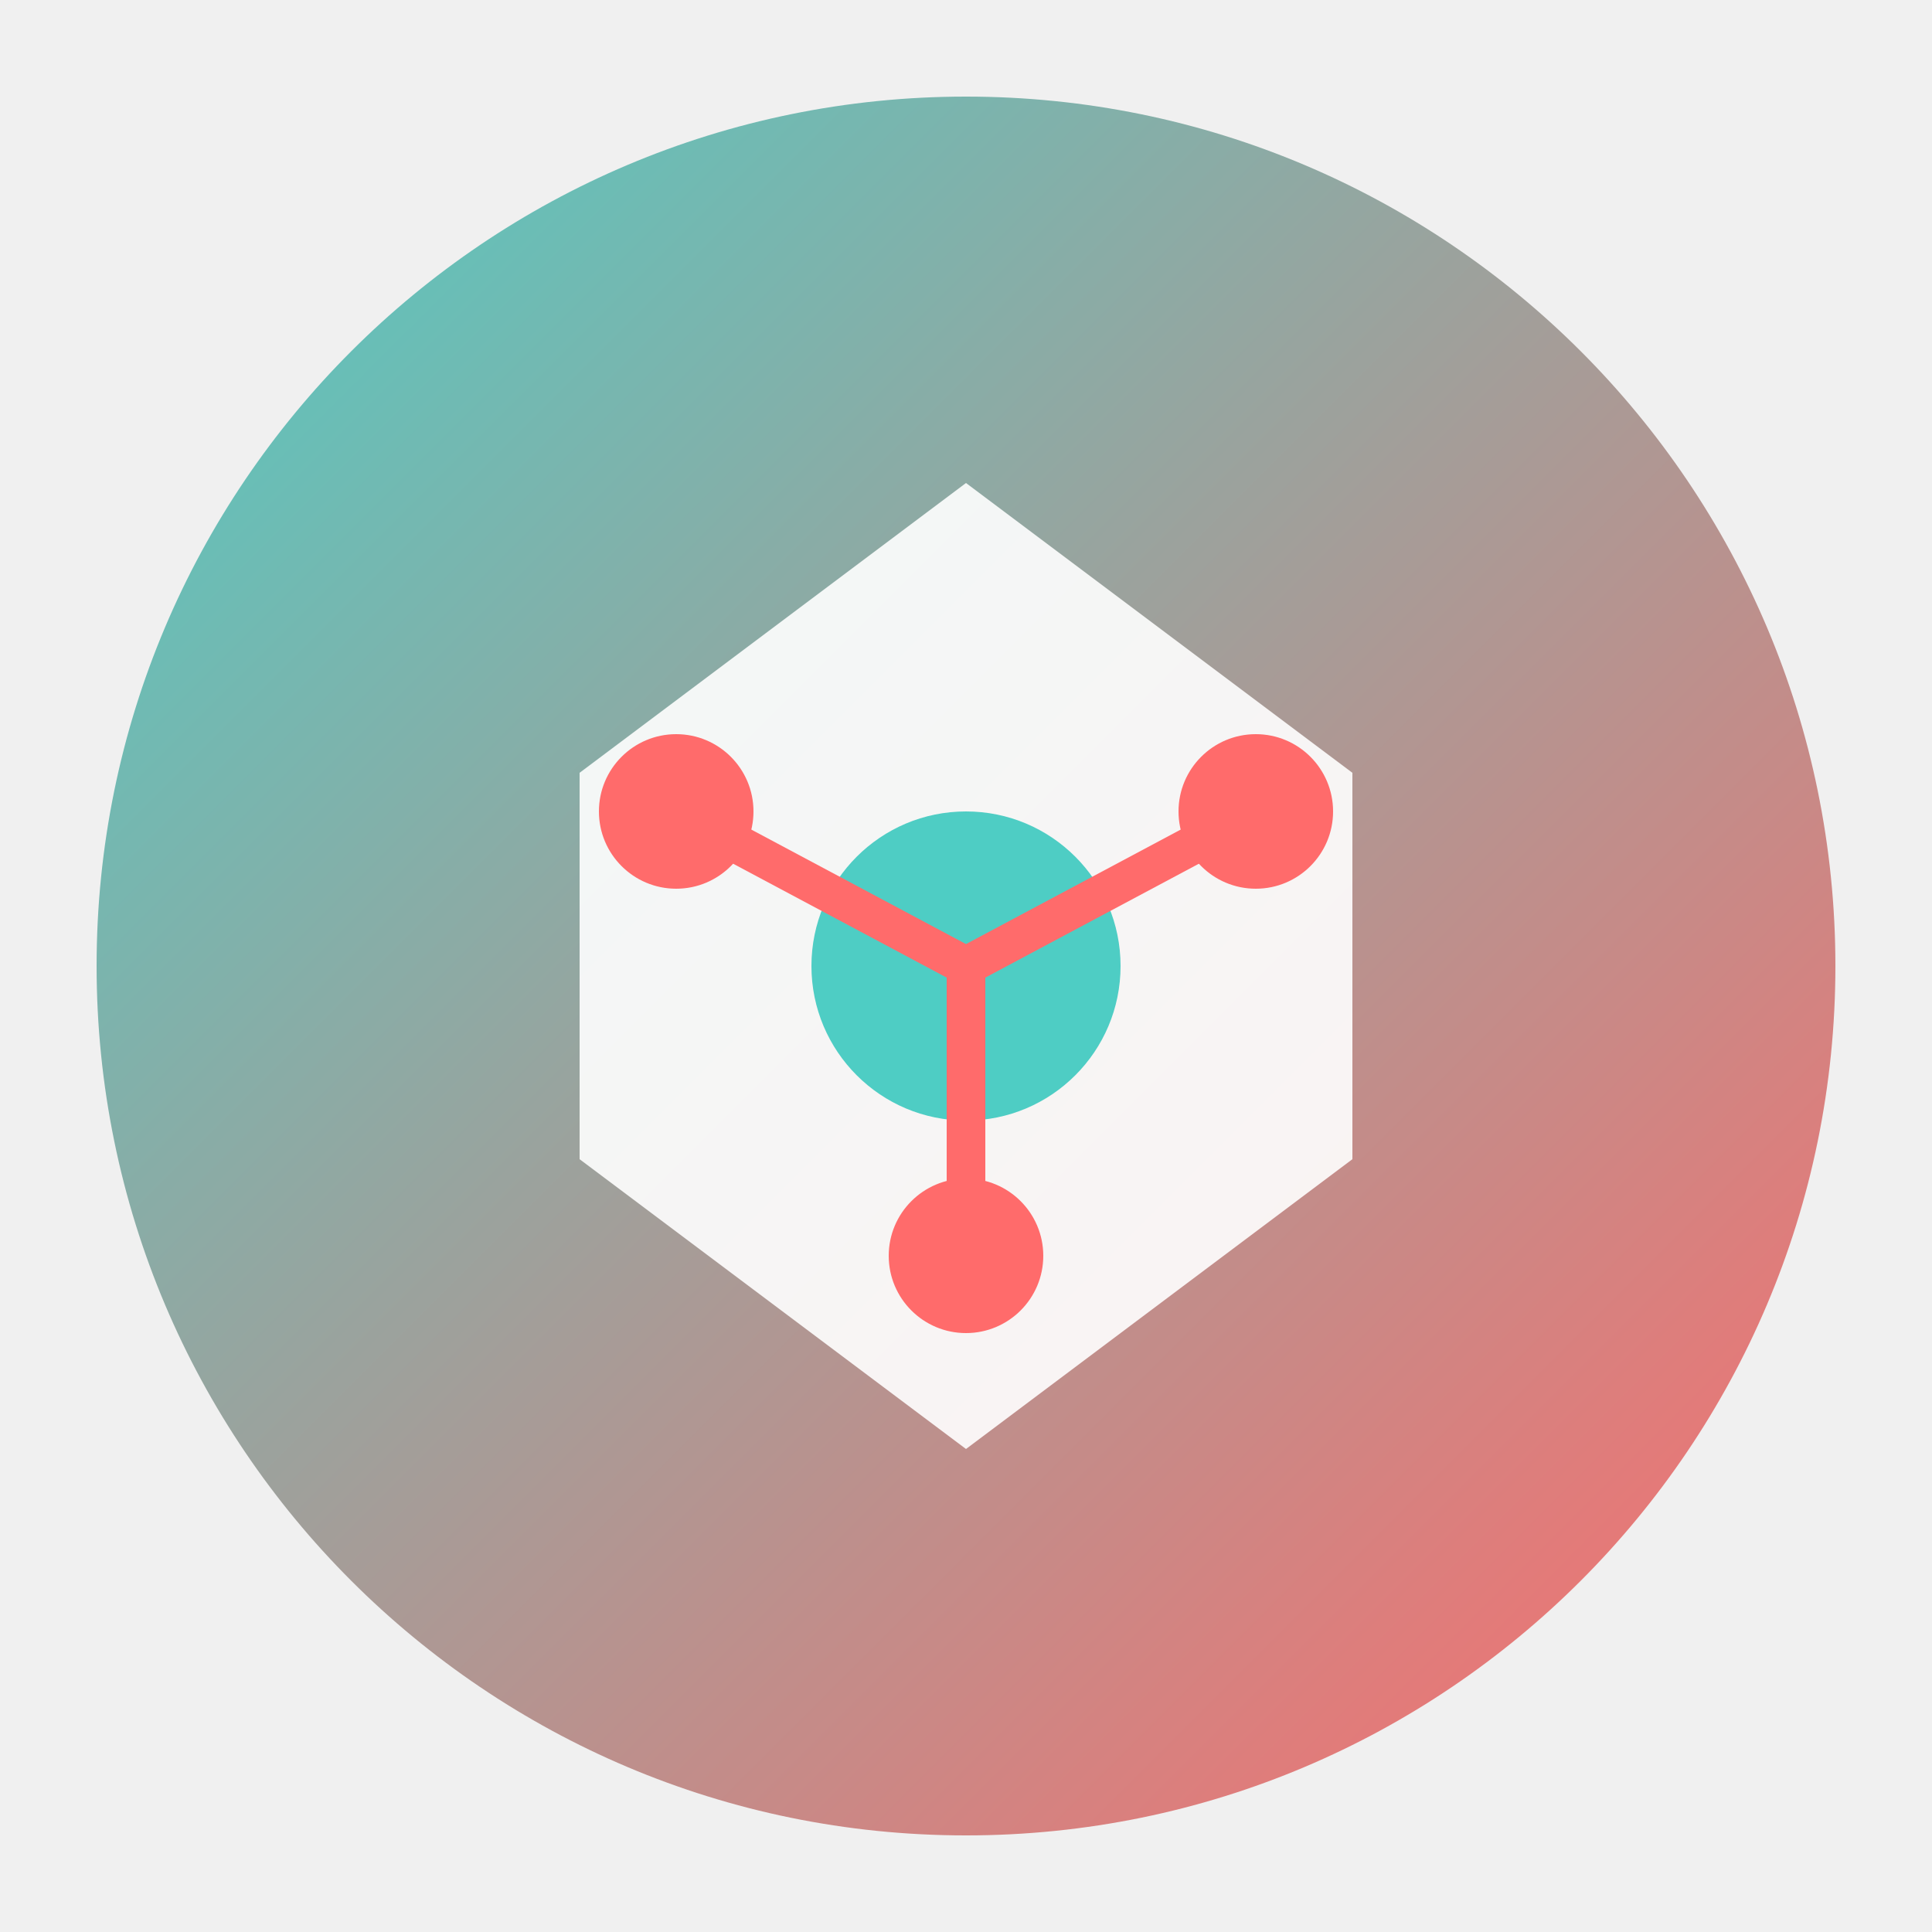
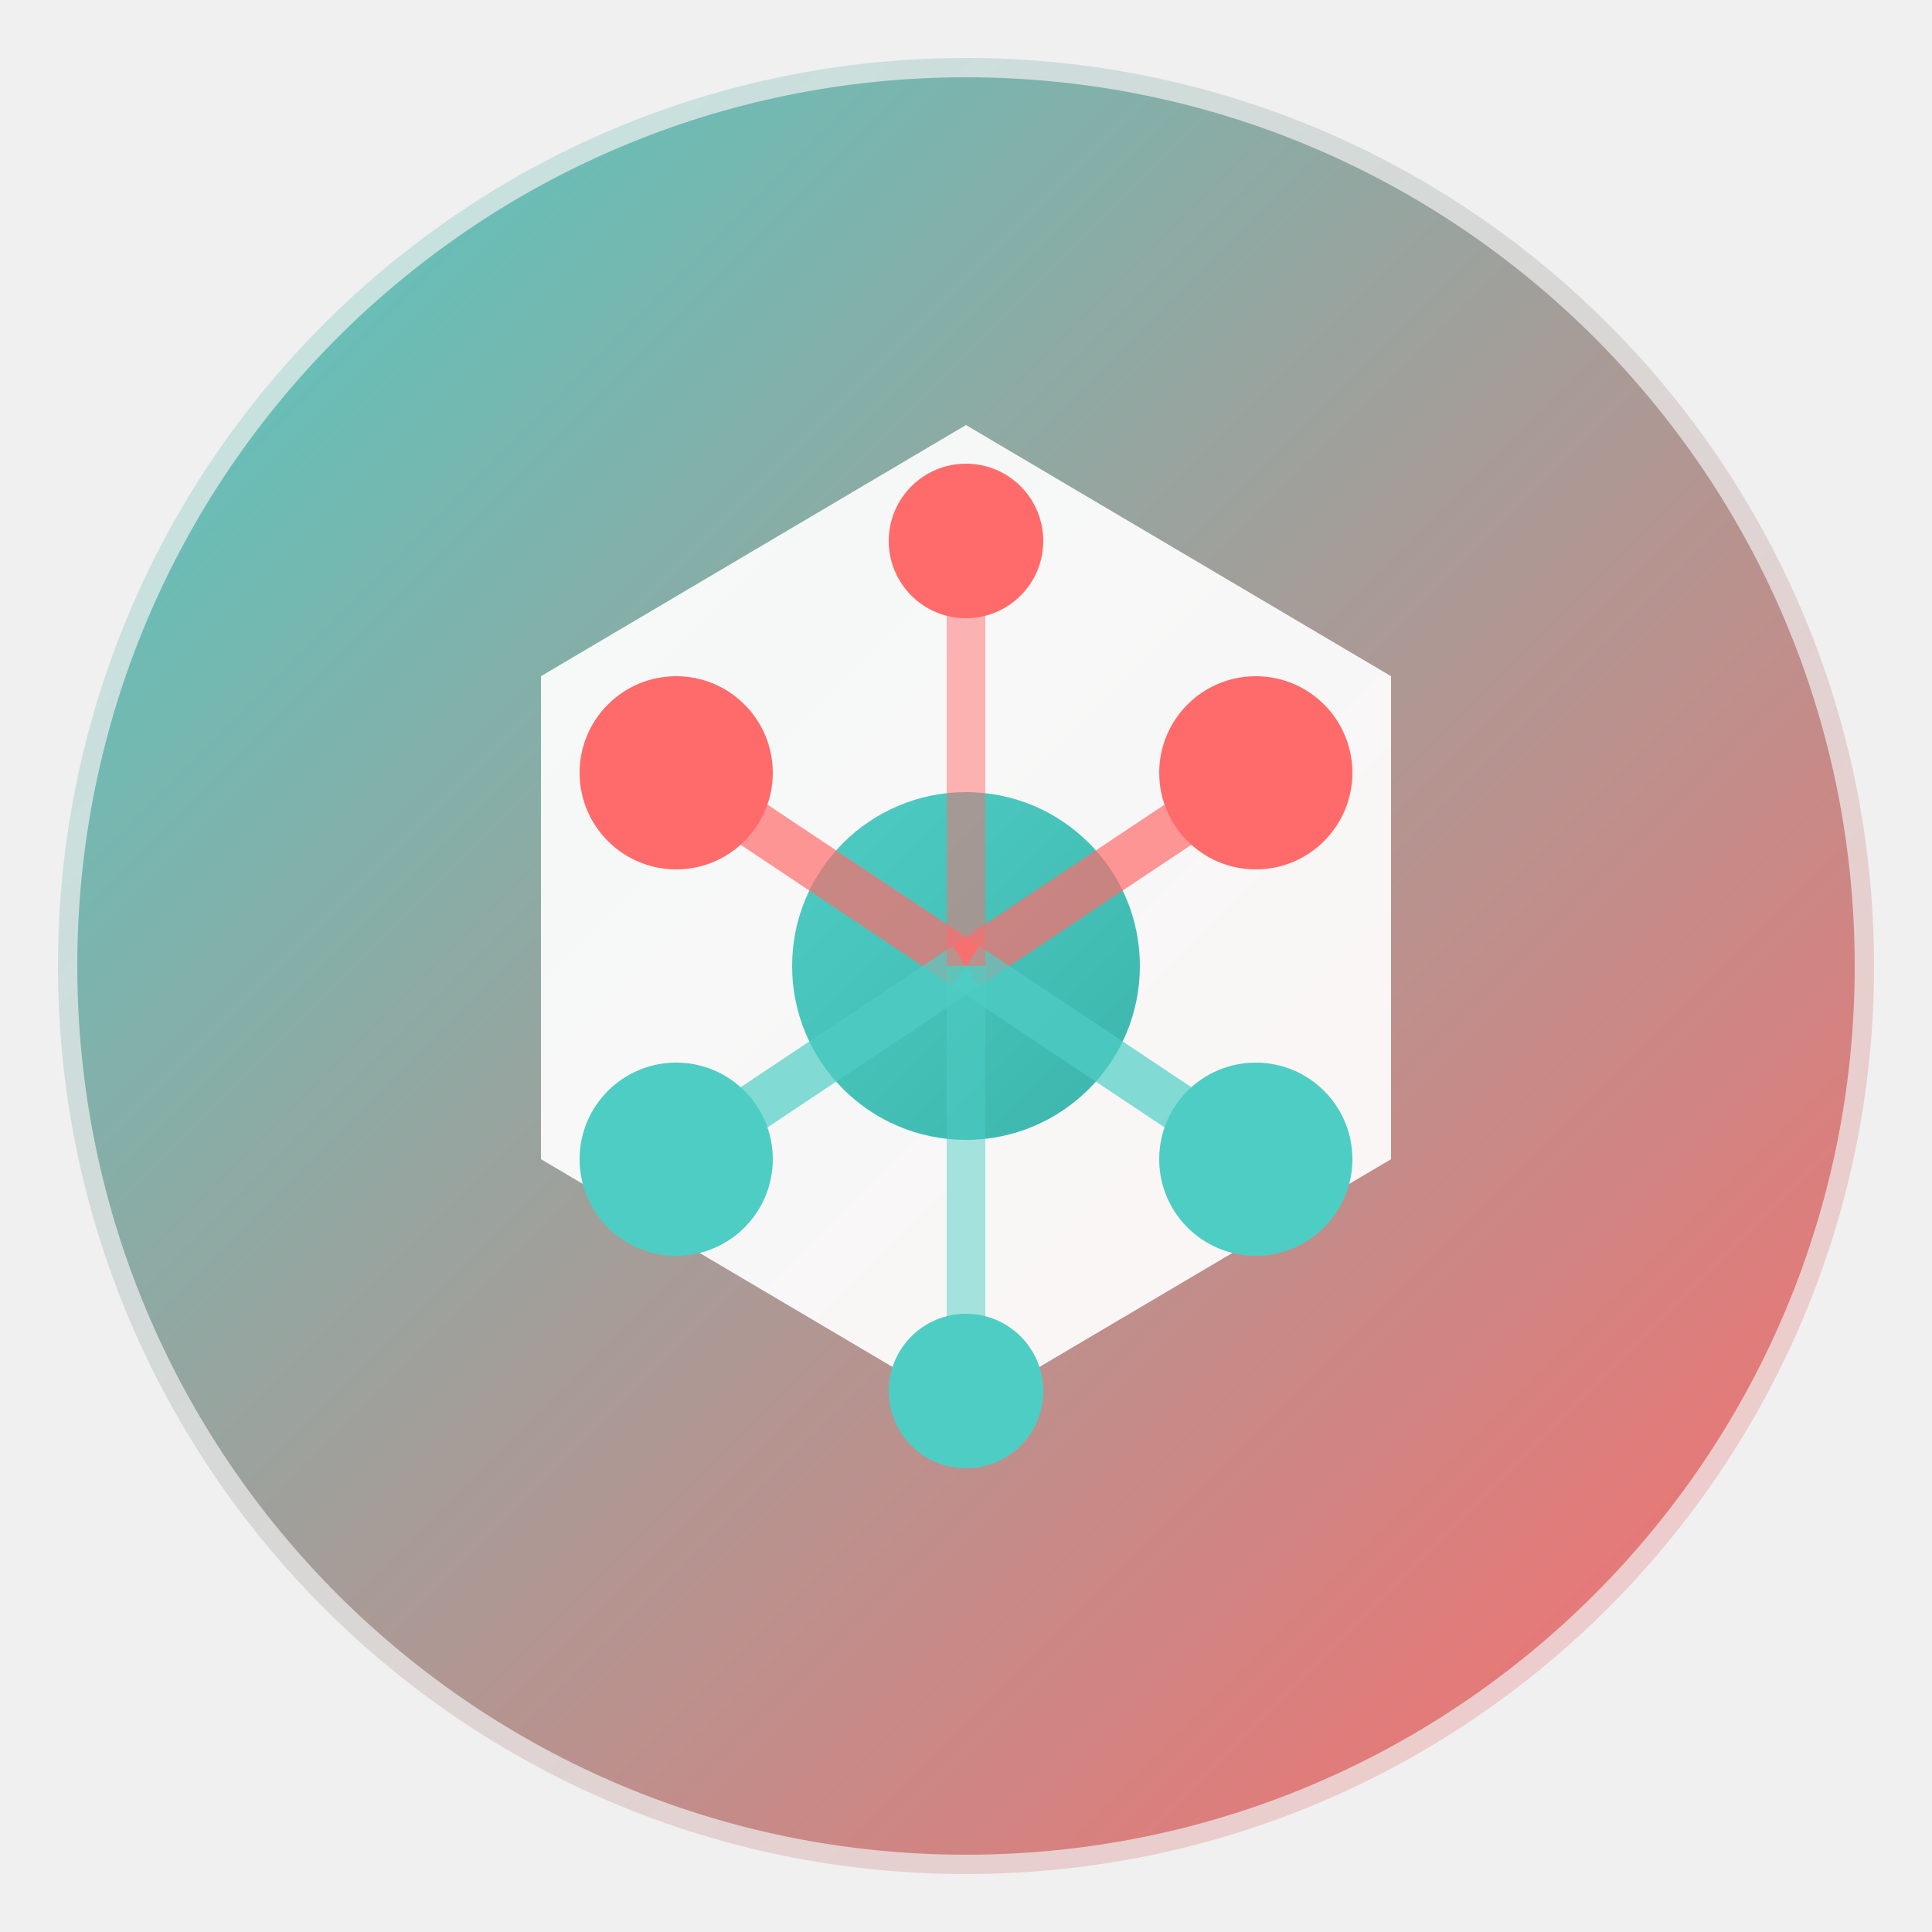
- <svg xmlns="http://www.w3.org/2000/svg" viewBox="0 0 100 100">
+ <svg xmlns="http://www.w3.org/2000/svg" viewBox="0 0 100 100" width="100" height="100">
  <defs>
    <linearGradient id="grad" x1="0%" y1="0%" x2="100%" y2="100%">
      <stop offset="0%" style="stop-color:#4ECDC4" />
      <stop offset="100%" style="stop-color:#FF6B6B" />
    </linearGradient>
+     <linearGradient id="grad2" x1="0%" y1="0%" x2="100%" y2="100%">
+       <stop offset="0%" style="stop-color:#4ECDC4" />
+       <stop offset="100%" style="stop-color:#3CB5AC" />
+     </linearGradient>
  </defs>
-   <circle cx="50" cy="50" r="45" fill="url(#grad)" />
-   <path d="M 30 40 L 50 25 L 70 40 L 70 60 L 50 75 L 30 60 Z" fill="white" opacity="0.9" />
-   <circle cx="50" cy="50" r="8" fill="#4ECDC4" />
-   <circle cx="35" cy="42" r="4" fill="#FF6B6B" />
-   <circle cx="65" cy="42" r="4" fill="#FF6B6B" />
-   <circle cx="50" cy="65" r="4" fill="#FF6B6B" />
-   <line x1="35" y1="42" x2="50" y2="50" stroke="#FF6B6B" stroke-width="2" />
-   <line x1="65" y1="42" x2="50" y2="50" stroke="#FF6B6B" stroke-width="2" />
-   <line x1="50" y1="65" x2="50" y2="50" stroke="#FF6B6B" stroke-width="2" />
+   <circle cx="50" cy="50" r="46" fill="url(#grad)" />
+   <path d="M 50 22 L 72 35 L 72 60 L 50 73 L 28 60 L 28 35 Z" fill="white" opacity="0.92" />
+   <circle cx="50" cy="50" r="9" fill="url(#grad2)" />
+   <circle cx="35" cy="40" r="5" fill="#FF6B6B" />
+   <circle cx="65" cy="40" r="5" fill="#FF6B6B" />
+   <circle cx="35" cy="60" r="5" fill="#4ECDC4" />
+   <circle cx="65" cy="60" r="5" fill="#4ECDC4" />
+   <circle cx="50" cy="28" r="4" fill="#FF6B6B" />
+   <circle cx="50" cy="72" r="4" fill="#4ECDC4" />
+   <line x1="35" y1="40" x2="50" y2="50" stroke="#FF6B6B" stroke-width="2.5" opacity="0.7" />
+   <line x1="65" y1="40" x2="50" y2="50" stroke="#FF6B6B" stroke-width="2.5" opacity="0.7" />
+   <line x1="35" y1="60" x2="50" y2="50" stroke="#4ECDC4" stroke-width="2.5" opacity="0.7" />
+   <line x1="65" y1="60" x2="50" y2="50" stroke="#4ECDC4" stroke-width="2.5" opacity="0.7" />
+   <line x1="50" y1="28" x2="50" y2="50" stroke="#FF6B6B" stroke-width="2" opacity="0.5" />
+   <line x1="50" y1="72" x2="50" y2="50" stroke="#4ECDC4" stroke-width="2" opacity="0.5" />
+   <circle cx="50" cy="50" r="46" fill="none" stroke="url(#grad)" stroke-width="2" opacity="0.3" />
</svg>
